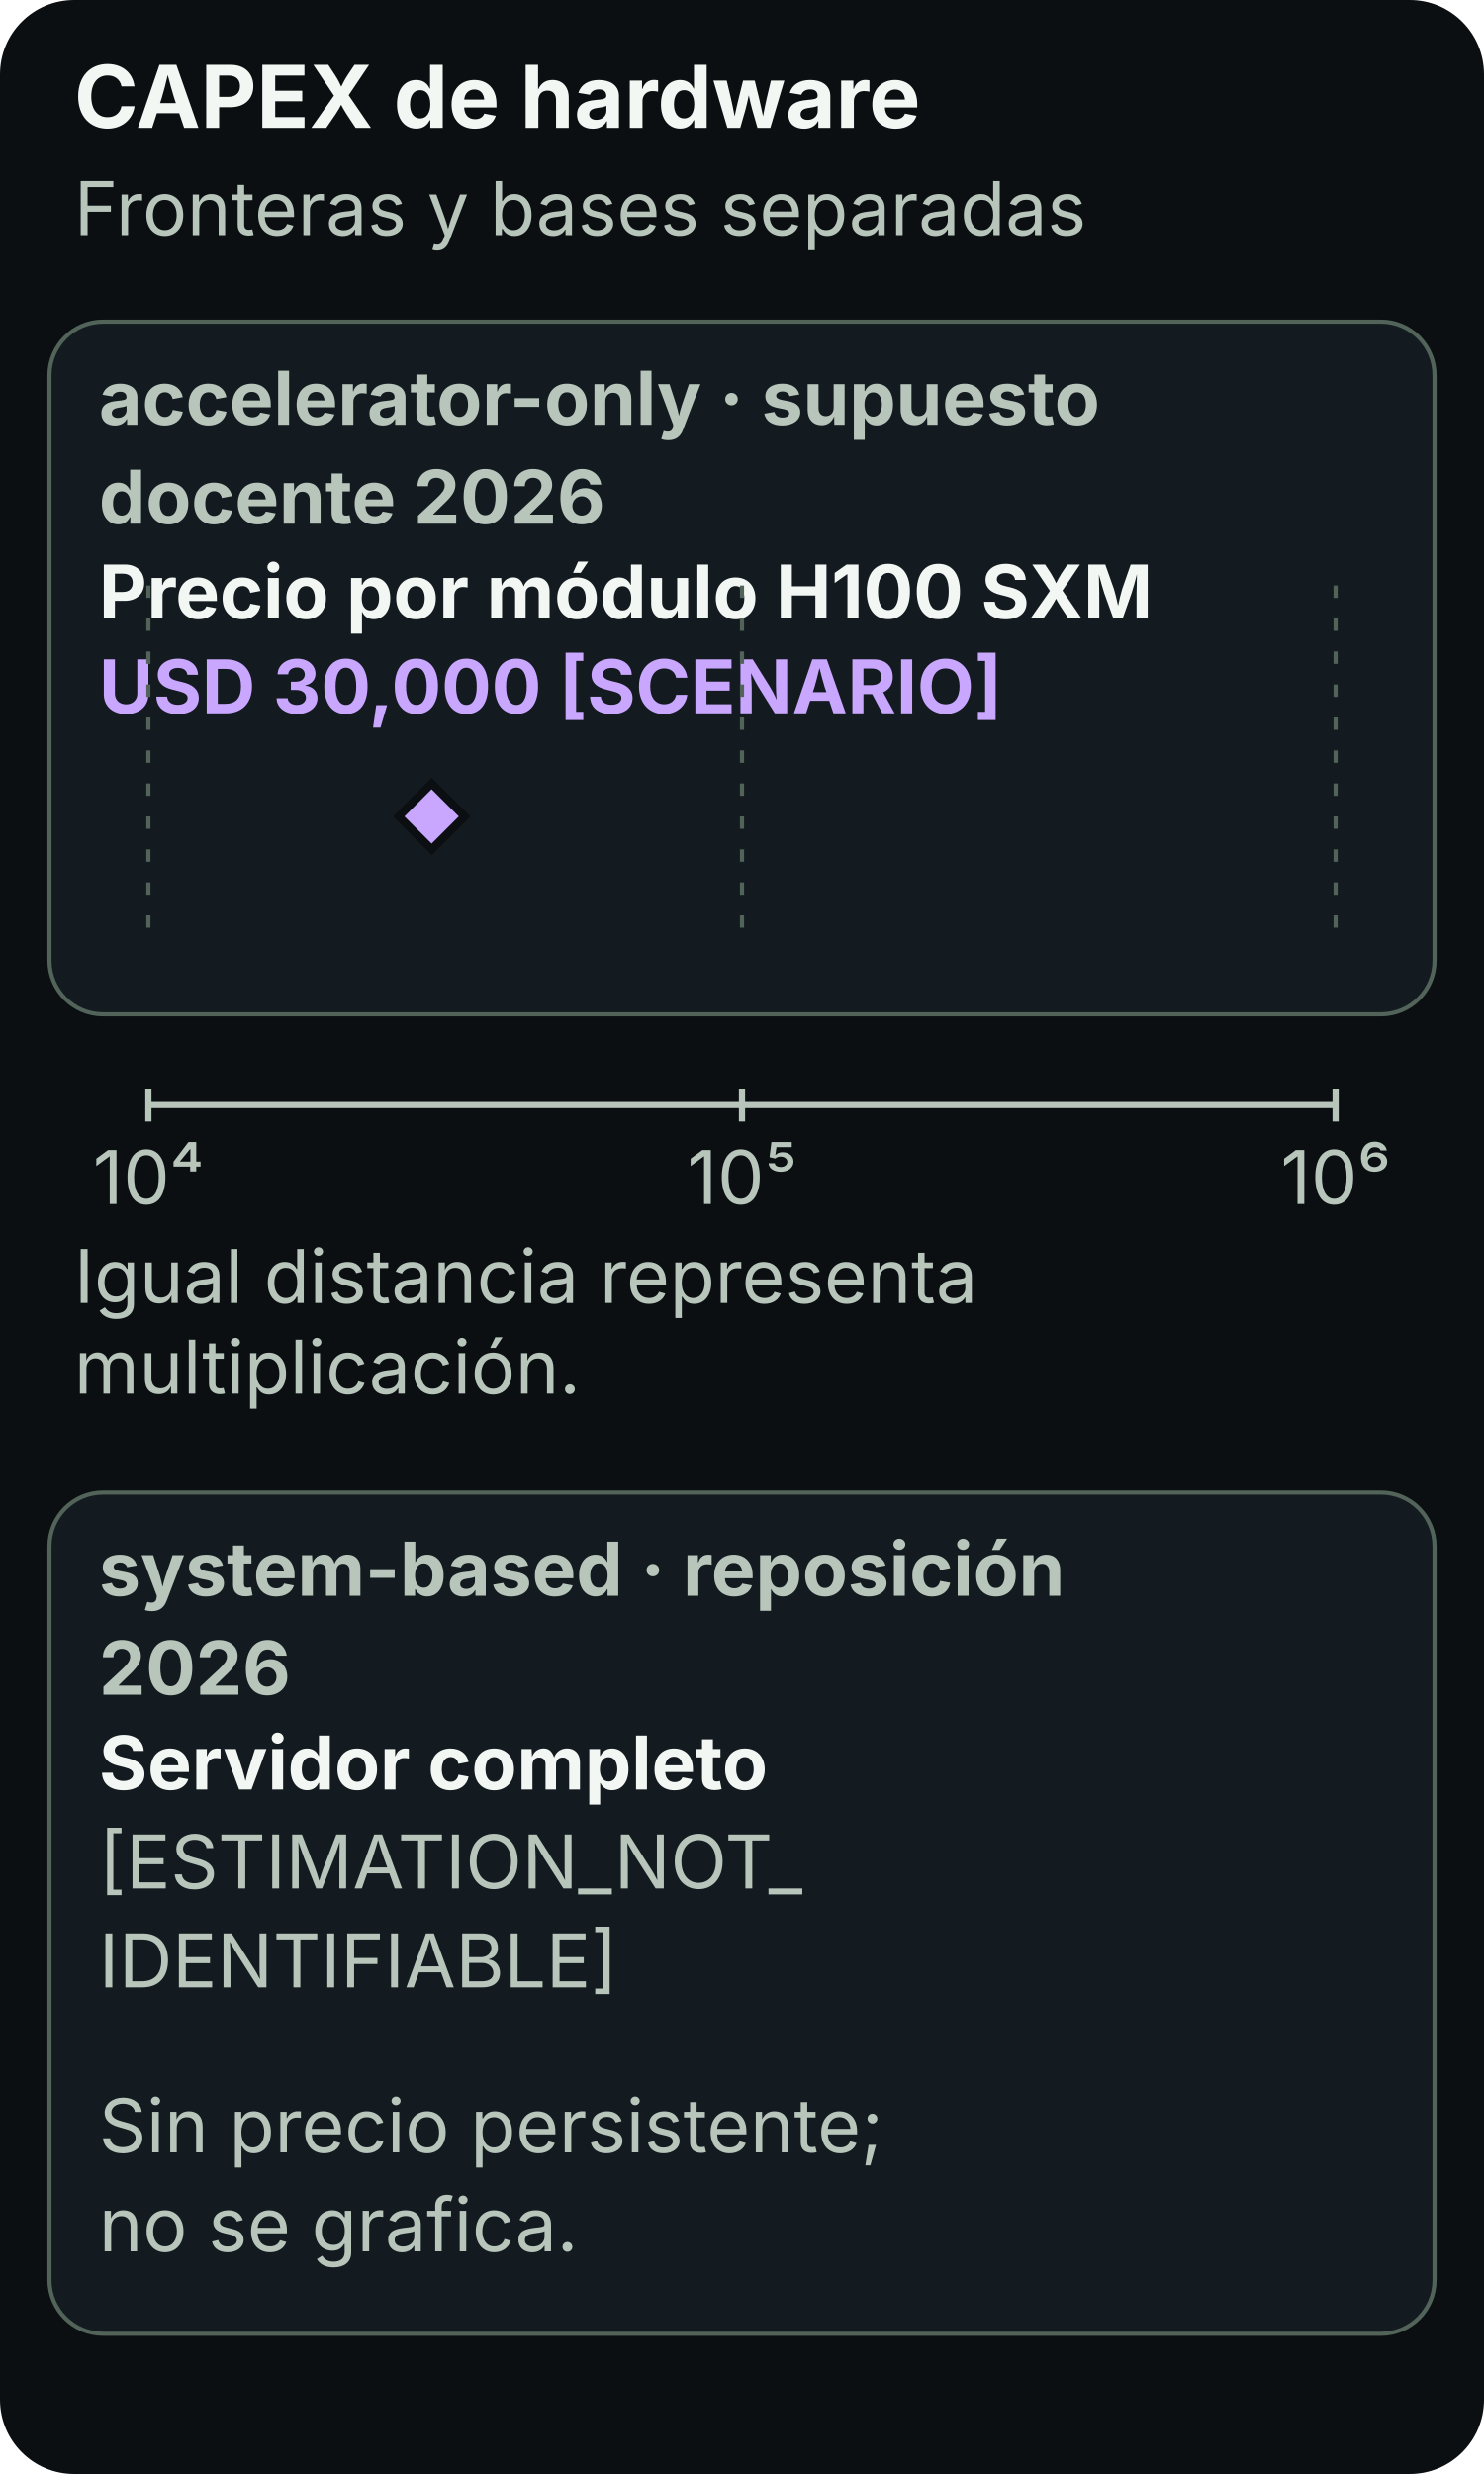
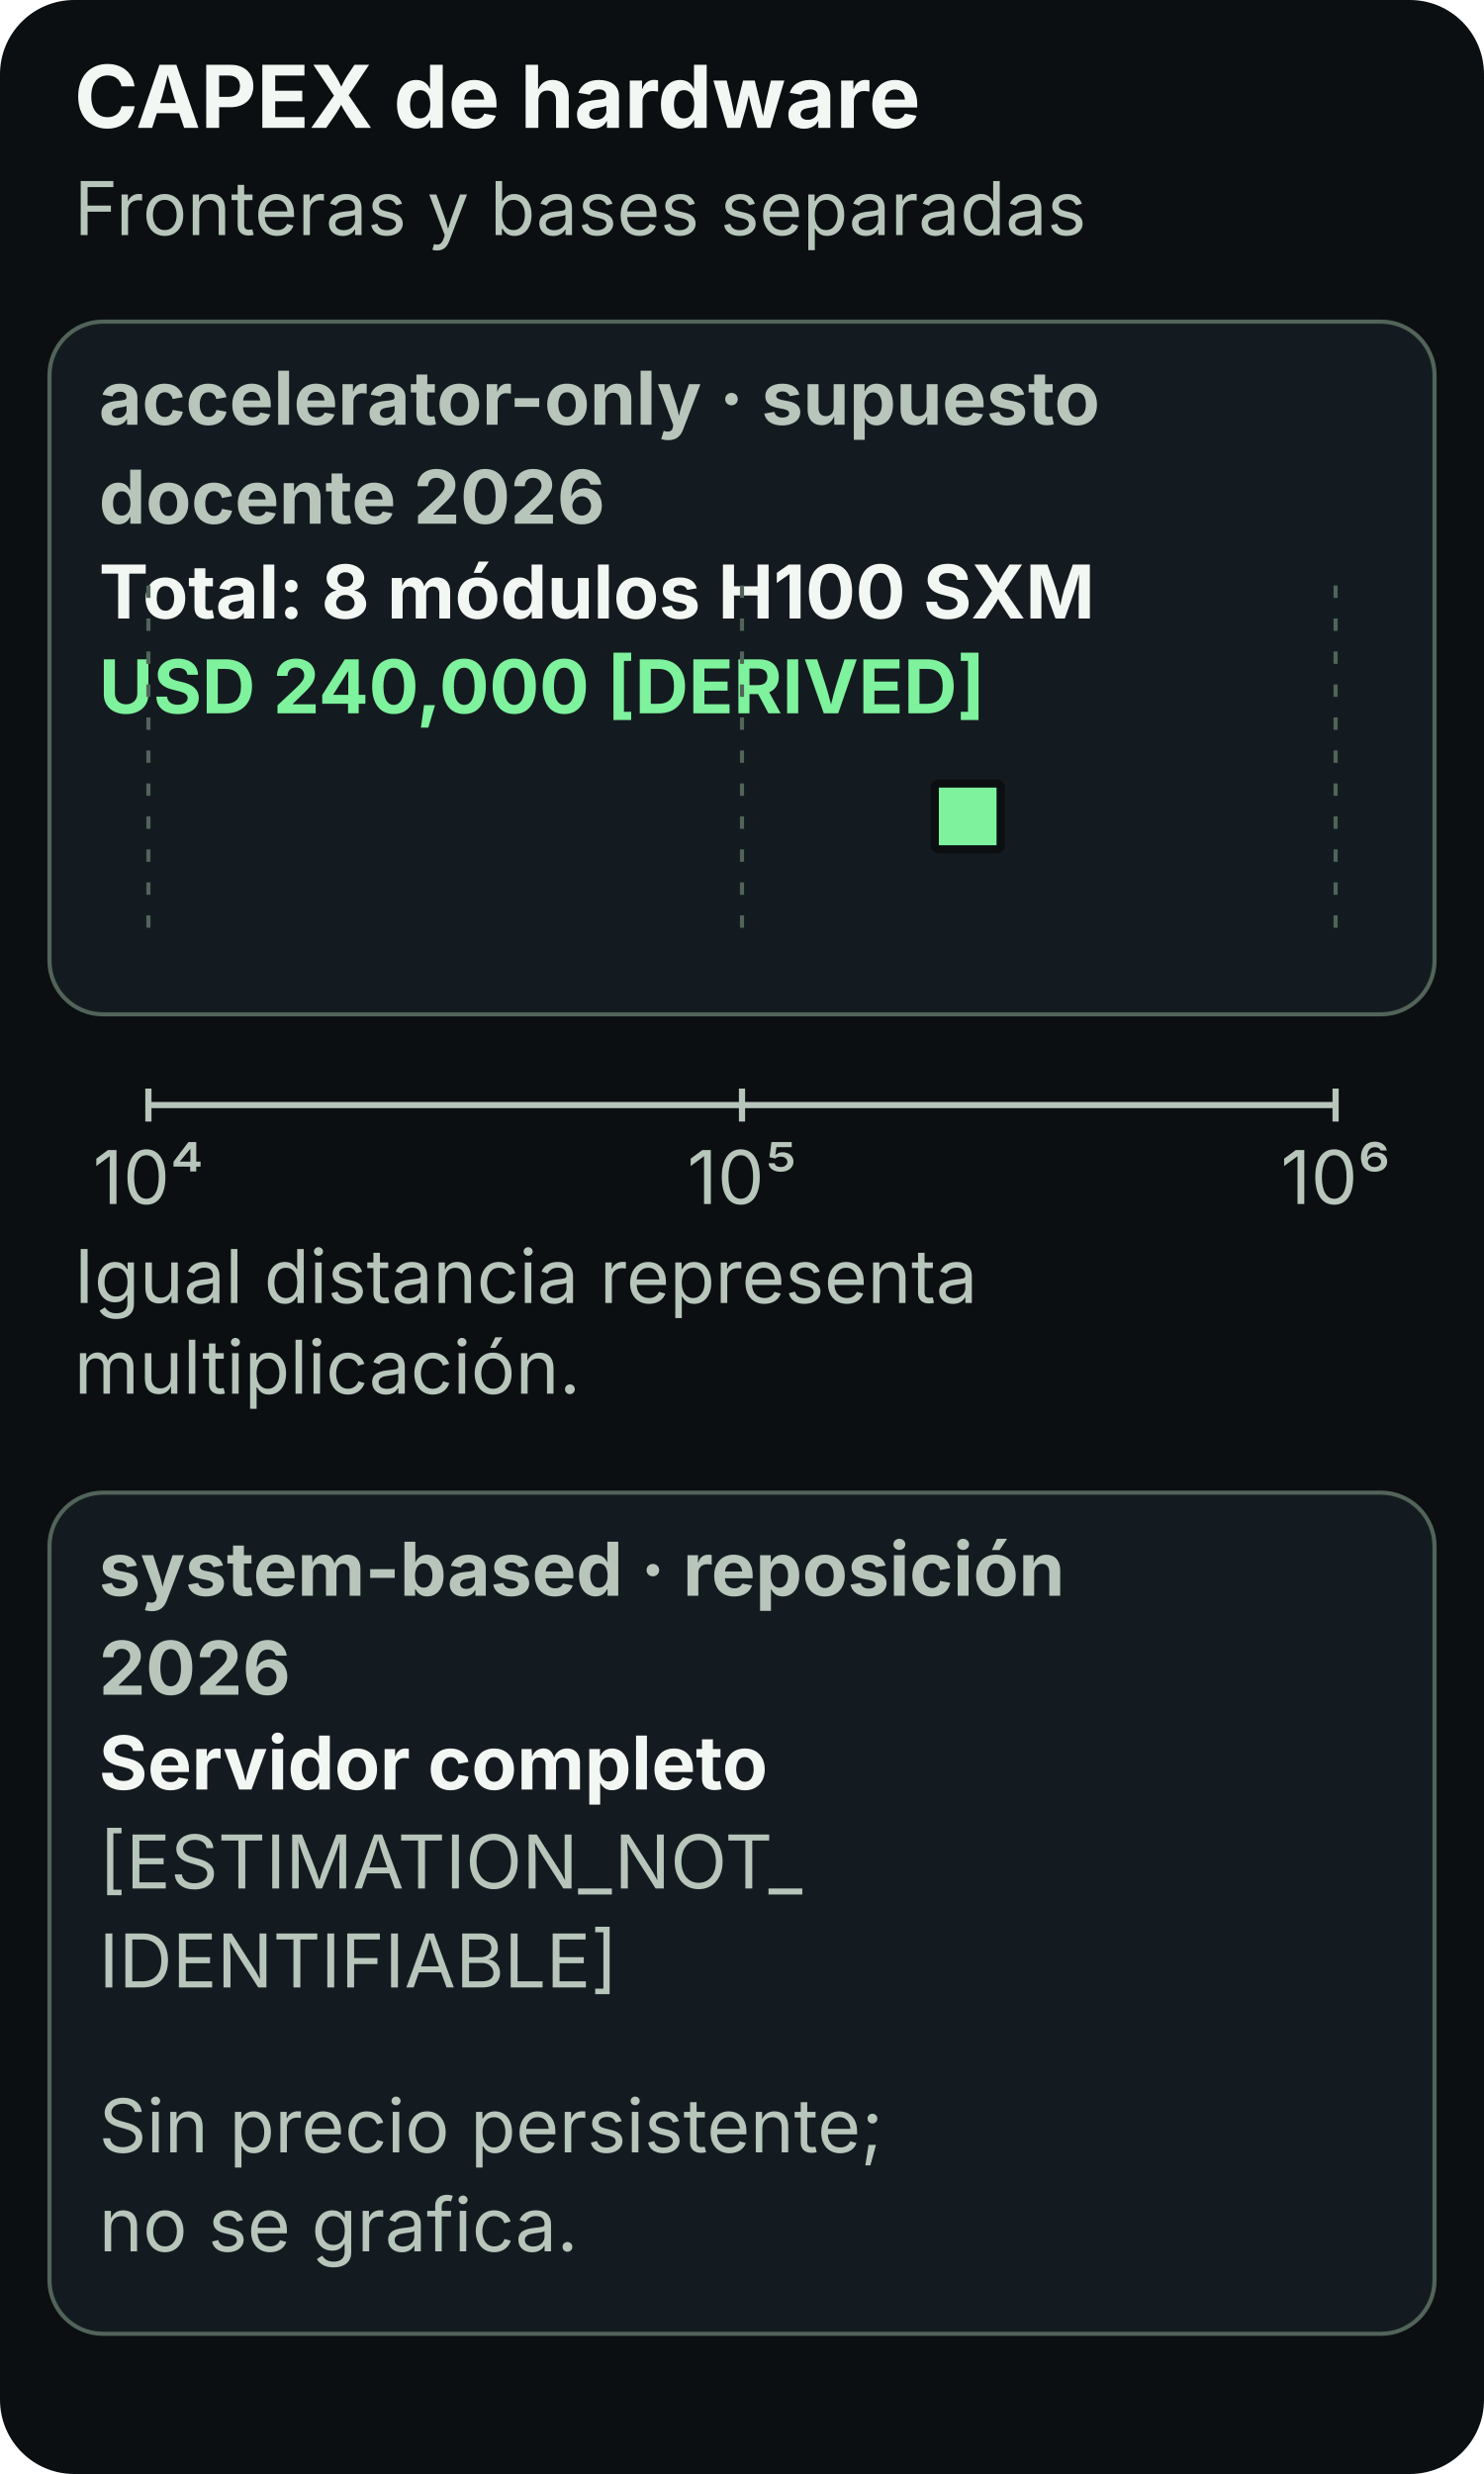
<svg xmlns="http://www.w3.org/2000/svg" width="360" height="600" viewBox="0 0 360 600" role="img" aria-labelledby="title desc" style="max-width:100%;height:auto">
  <rect x="0" y="0" width="360" height="600" rx="18" fill="#0b0f12" />
  <text x="18" y="31" fill="#f3f7f3" font-family="system-ui, -apple-system, Segoe UI, sans-serif" font-size="21" font-weight="750" text-anchor="start">CAPEX de hardware</text>
  <text x="18" y="57" fill="#b7c5bb" font-family="system-ui, -apple-system, Segoe UI, sans-serif" font-size="18" font-weight="400" text-anchor="start">Fronteras y bases separadas</text>
  <rect x="12" y="78" width="336" height="168" rx="13" fill="#141b20" stroke="#52645a" stroke-width="1" />
  <text x="24" y="103" fill="#b7c5bb" font-family="system-ui, -apple-system, Segoe UI, sans-serif" font-size="18" font-weight="700" text-anchor="start">accelerator-only · supuesto</text>
  <text x="24" y="127" fill="#b7c5bb" font-family="system-ui, -apple-system, Segoe UI, sans-serif" font-size="18" font-weight="700" text-anchor="start">docente 2026</text>
-   <text x="24" y="150" fill="#f3f7f3" font-family="system-ui, -apple-system, Segoe UI, sans-serif" font-size="18" font-weight="650" text-anchor="start">Precio por módulo H100 SXM</text>
-   <text x="24" y="173" fill="#c9a7ff" font-family="system-ui, -apple-system, Segoe UI, sans-serif" font-size="18" font-weight="650" text-anchor="start">USD 30,000 [SCENARIO]</text>
-   <polygon fill="#c9a7ff" stroke="#0b0f12" stroke-width="2" data-status="SCENARIO" data-marker="diamond" data-label="accelerator-only · supuesto docente 2026" data-row="true" data-value="30000" data-unit="USD" points="104.705,190 112.705,198 104.705,206 96.706,198" />
+   <text x="24" y="150" fill="#f3f7f3" font-family="system-ui, -apple-system, Segoe UI, sans-serif" font-size="18" font-weight="650" text-anchor="start">Total: 8 módulos H100 SXM</text>
+   <text x="24" y="173" fill="#7ef29d" font-family="system-ui, -apple-system, Segoe UI, sans-serif" font-size="18" font-weight="650" text-anchor="start">USD 240,000 [DERIVED]</text>
+   <rect fill="#7ef29d" stroke="#0b0f12" stroke-width="2" data-status="DERIVED" data-marker="square" data-label="accelerator-only · supuesto docente 2026" data-row="true" data-value="240000" data-unit="USD" x="226.75" y="190" width="16" height="16" rx="1" />
  <line x1="36" y1="142" x2="36" y2="228" stroke="#52645a" stroke-width="1" stroke-dasharray="3 5" />
  <line x1="36" y1="264" x2="36" y2="272" stroke="#b7c5bb" stroke-width="1.5" />
  <text x="36" y="292" fill="#b7c5bb" font-family="system-ui, -apple-system, Segoe UI, sans-serif" font-size="18" font-weight="400" text-anchor="middle">10⁴</text>
  <line x1="180" y1="142" x2="180" y2="228" stroke="#52645a" stroke-width="1" stroke-dasharray="3 5" />
  <line x1="180" y1="264" x2="180" y2="272" stroke="#b7c5bb" stroke-width="1.5" />
  <text x="180" y="292" fill="#b7c5bb" font-family="system-ui, -apple-system, Segoe UI, sans-serif" font-size="18" font-weight="400" text-anchor="middle">10⁵</text>
  <line x1="324" y1="142" x2="324" y2="228" stroke="#52645a" stroke-width="1" stroke-dasharray="3 5" />
  <line x1="324" y1="264" x2="324" y2="272" stroke="#b7c5bb" stroke-width="1.5" />
  <text x="324" y="292" fill="#b7c5bb" font-family="system-ui, -apple-system, Segoe UI, sans-serif" font-size="18" font-weight="400" text-anchor="middle">10⁶</text>
  <line x1="36" y1="268" x2="324" y2="268" stroke="#b7c5bb" stroke-width="1.5" />
  <g aria-label="Igual distancia representa multiplicación.">
    <text x="18" y="316" fill="#b7c5bb" font-family="system-ui, -apple-system, Segoe UI, sans-serif" font-size="18" font-weight="400" text-anchor="start">Igual distancia representa</text>
    <text x="18" y="338" fill="#b7c5bb" font-family="system-ui, -apple-system, Segoe UI, sans-serif" font-size="18" font-weight="400" text-anchor="start">multiplicación.</text>
  </g>
  <rect x="12" y="362" width="336" height="204" rx="13" fill="#141b20" stroke="#52645a" stroke-width="1" />
  <text x="24" y="387" fill="#b7c5bb" font-family="system-ui, -apple-system, Segoe UI, sans-serif" font-size="18" font-weight="700" text-anchor="start">system-based · reposición</text>
  <text x="24" y="411" fill="#b7c5bb" font-family="system-ui, -apple-system, Segoe UI, sans-serif" font-size="18" font-weight="700" text-anchor="start">2026</text>
  <text x="24" y="434" fill="#f3f7f3" font-family="system-ui, -apple-system, Segoe UI, sans-serif" font-size="18" font-weight="650" text-anchor="start">Servidor completo</text>
  <g aria-label="[ESTIMATION_NOT_IDENTIFIABLE]">
    <text x="24" y="458" fill="#b7c5bb" font-family="system-ui, -apple-system, Segoe UI, sans-serif" font-size="18" font-weight="400" text-anchor="start">[ESTIMATION_NOT_</text>
    <text x="24" y="482" fill="#b7c5bb" font-family="system-ui, -apple-system, Segoe UI, sans-serif" font-size="18" font-weight="400" text-anchor="start">IDENTIFIABLE]</text>
  </g>
  <text x="24" y="522" fill="#b7c5bb" font-family="system-ui, -apple-system, Segoe UI, sans-serif" font-size="18" font-weight="400" text-anchor="start">Sin precio persistente;</text>
  <text x="24" y="546" fill="#b7c5bb" font-family="system-ui, -apple-system, Segoe UI, sans-serif" font-size="18" font-weight="400" text-anchor="start">no se grafica.</text>
</svg>
